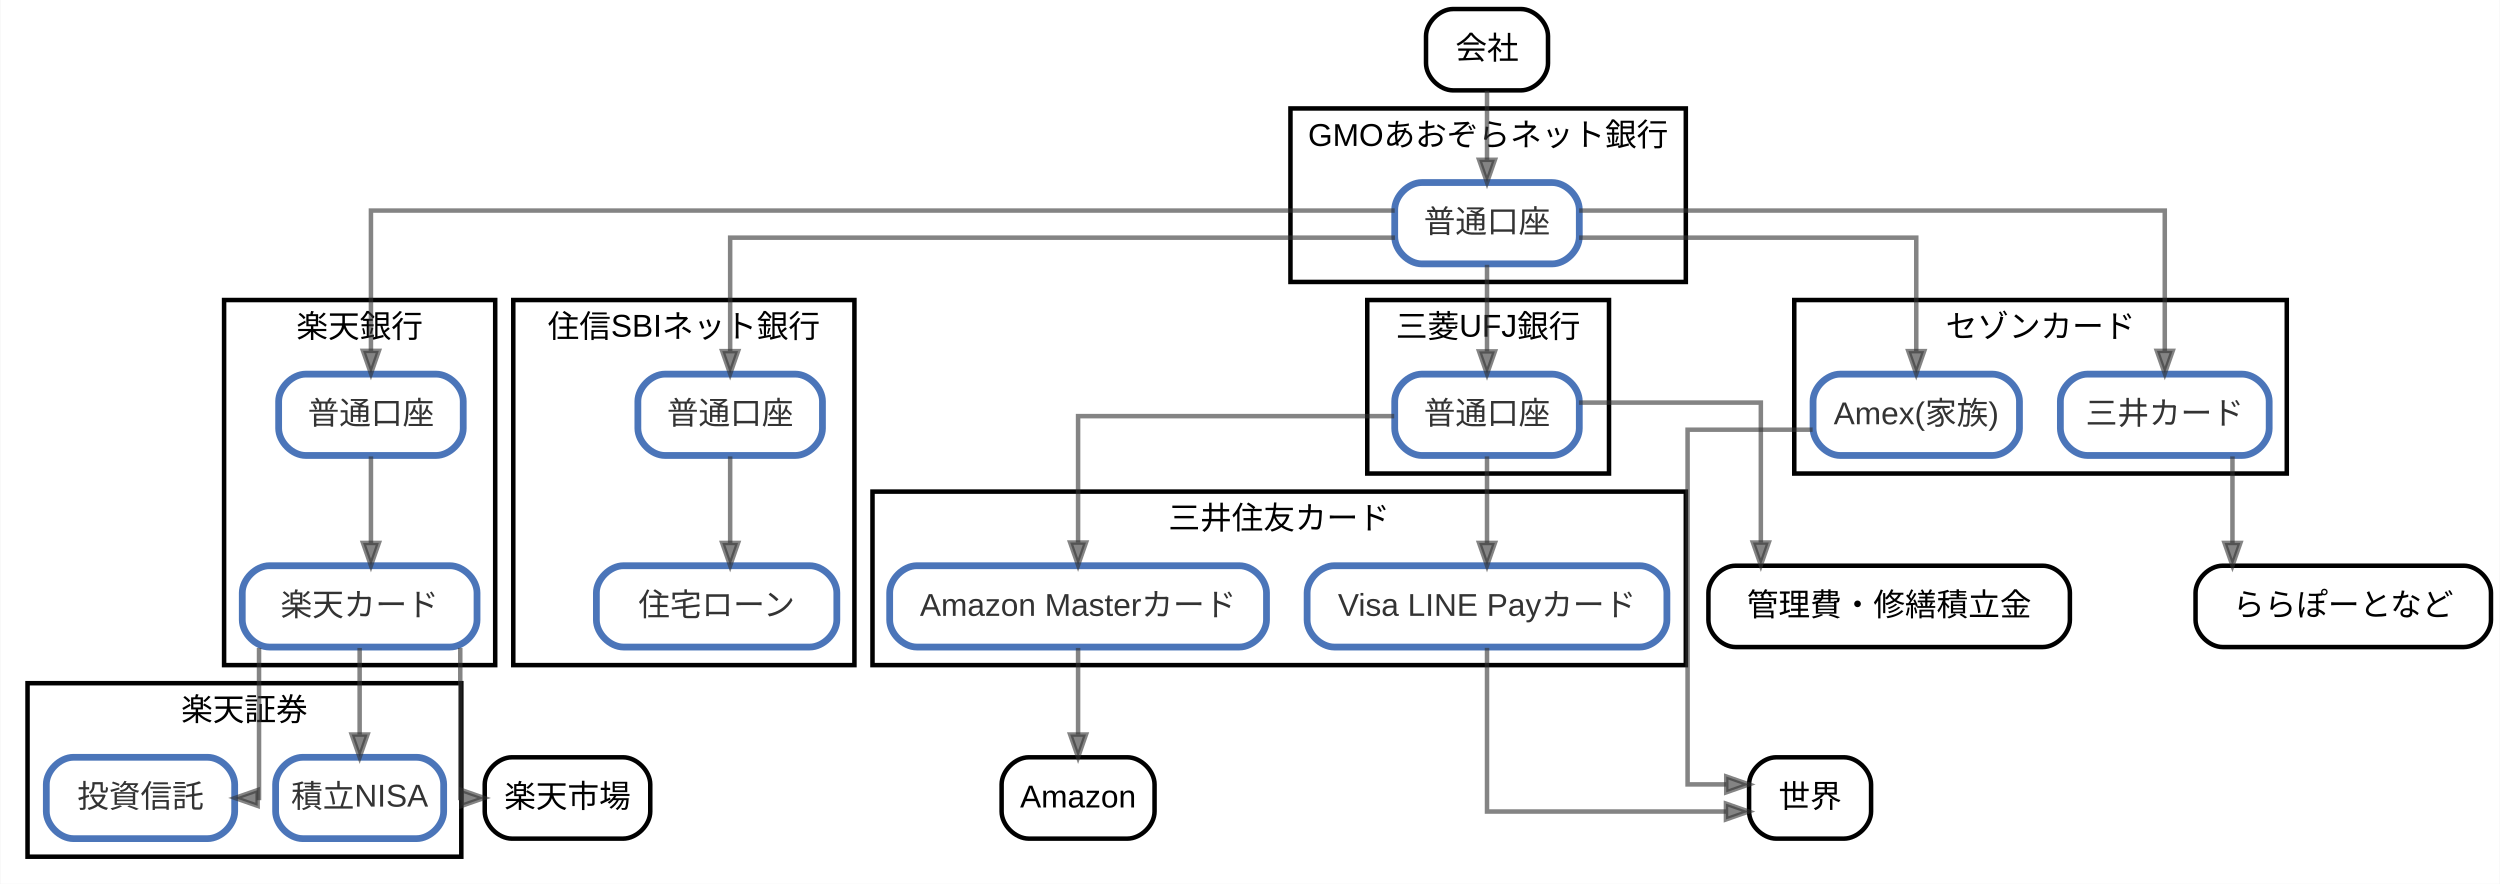
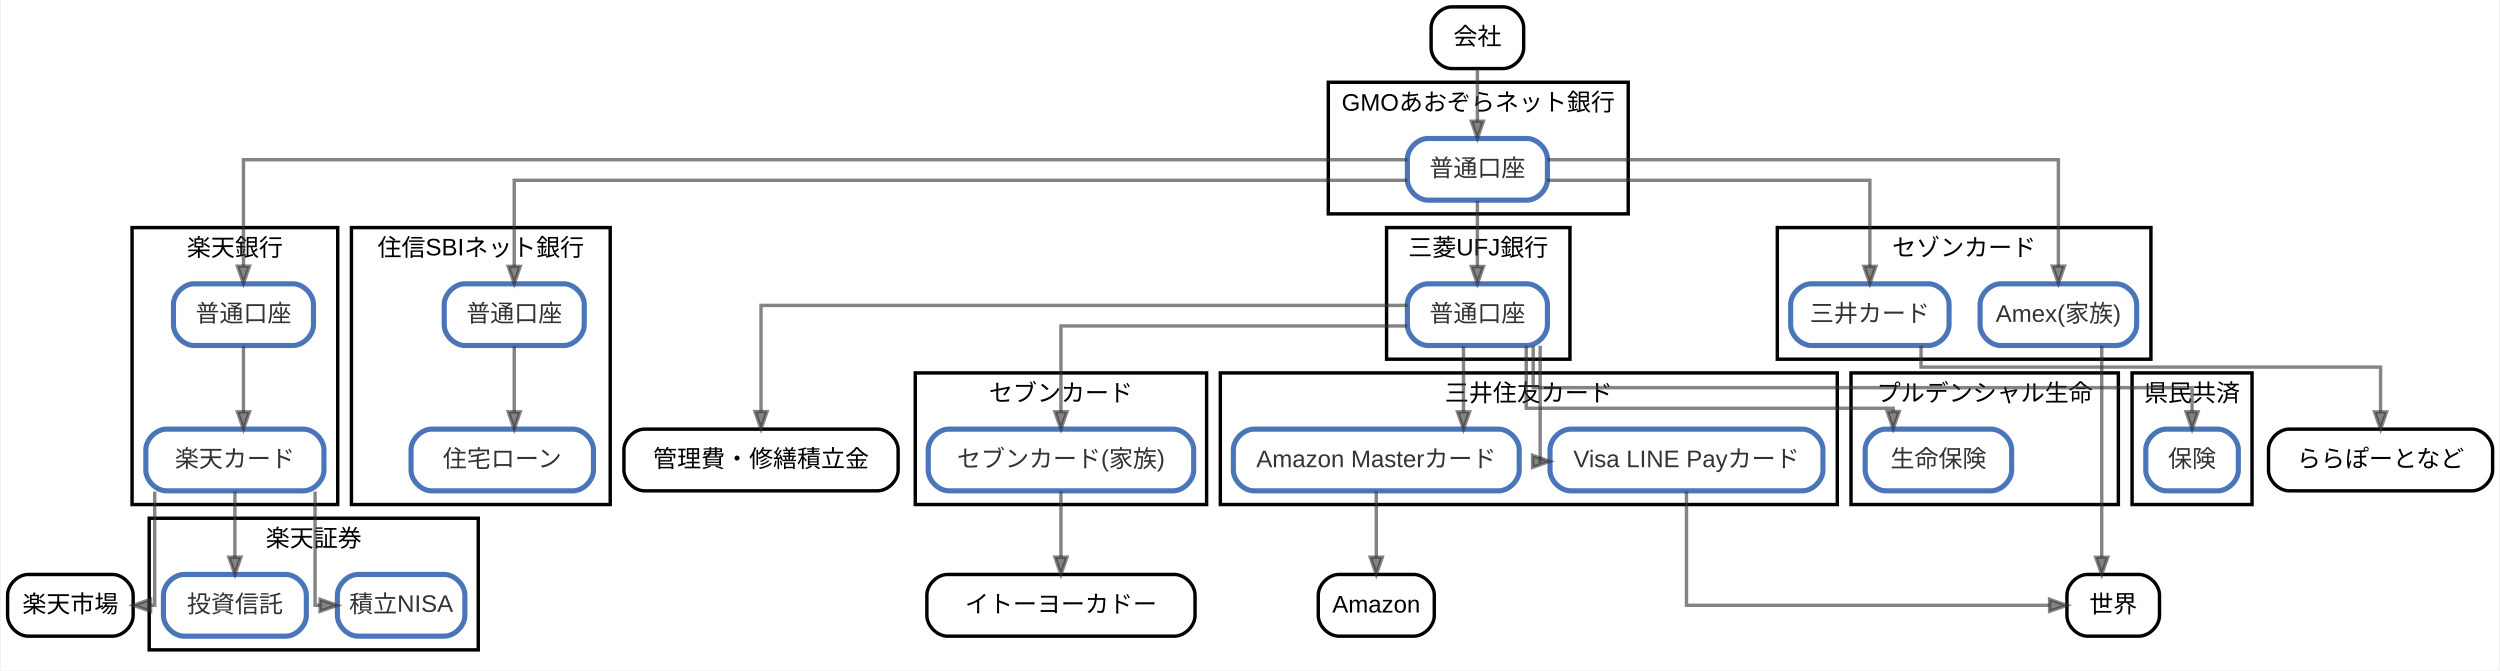
- <svg xmlns="http://www.w3.org/2000/svg" width="1106pt" height="391pt" viewBox="0.00 0.00 1106.19 391.20">
+ <svg xmlns="http://www.w3.org/2000/svg" width="1458pt" height="391pt" viewBox="0.00 0.00 1457.76 391.20">
  <g id="graph0" class="graph" transform="scale(1 1) rotate(0) translate(4 387.2)">
-     <polygon fill="#ffffff" stroke="transparent" points="-4,4 -4,-387.2 1102.191,-387.2 1102.191,4 -4,4" />
+     <polygon fill="#ffffff" stroke="transparent" points="-4,4 -4,-387.2 1453.757,-387.2 1453.757,4 -4,4" />
+     <g id="clust10" class="cluster">
+       <polygon fill="none" stroke="#000000" stroke-width="2" points="1239.566,-92.8 1239.566,-169.6 1309.566,-169.6 1309.566,-92.8 1239.566,-92.8" />
+       <text text-anchor="middle" x="1274.566" y="-153" font-family="Arial" font-size="14.00" fill="#000000">県民共済</text>
+     </g>
+     <g id="clust9" class="cluster">
+       <polygon fill="none" stroke="#000000" stroke-width="2" points="1075.566,-92.8 1075.566,-169.6 1231.566,-169.6 1231.566,-92.8 1075.566,-92.8" />
+       <text text-anchor="middle" x="1153.566" y="-153" font-family="Arial" font-size="14.00" fill="#000000">プルデンシャル生命</text>
+     </g>
+     <g id="clust8" class="cluster">
+       <polygon fill="none" stroke="#000000" stroke-width="2" points="529.566,-92.8 529.566,-169.6 699.566,-169.6 699.566,-92.8 529.566,-92.8" />
+       <text text-anchor="middle" x="614.566" y="-153" font-family="Arial" font-size="14.00" fill="#000000">セブンカード</text>
+     </g>
    <g id="clust7" class="cluster">
-       <polygon fill="none" stroke="#000000" stroke-width="2" points="790,-177.6 790,-254.4 1008,-254.4 1008,-177.6 790,-177.6" />
-       <text text-anchor="middle" x="899" y="-237.8" font-family="Arial" font-size="14.00" fill="#000000">セゾンカード</text>
+       <polygon fill="none" stroke="#000000" stroke-width="2" points="1032.566,-177.6 1032.566,-254.4 1250.566,-254.4 1250.566,-177.6 1032.566,-177.6" />
+       <text text-anchor="middle" x="1141.566" y="-237.8" font-family="Arial" font-size="14.00" fill="#000000">セゾンカード</text>
    </g>
    <g id="clust6" class="cluster">
-       <polygon fill="none" stroke="#000000" stroke-width="2" points="382,-92.8 382,-169.6 742,-169.6 742,-92.8 382,-92.8" />
-       <text text-anchor="middle" x="562" y="-153" font-family="Arial" font-size="14.00" fill="#000000">三井住友カード</text>
+       <polygon fill="none" stroke="#000000" stroke-width="2" points="707.566,-92.8 707.566,-169.6 1067.566,-169.6 1067.566,-92.8 707.566,-92.8" />
+       <text text-anchor="middle" x="887.566" y="-153" font-family="Arial" font-size="14.00" fill="#000000">三井住友カード</text>
    </g>
    <g id="clust5" class="cluster">
-       <polygon fill="none" stroke="#000000" stroke-width="2" points="8,-8 8,-84.8 200,-84.8 200,-8 8,-8" />
-       <text text-anchor="middle" x="104" y="-68.2" font-family="Arial" font-size="14.00" fill="#000000">楽天証券</text>
+       <polygon fill="none" stroke="#000000" stroke-width="2" points="82.566,-8 82.566,-84.8 274.566,-84.8 274.566,-8 82.566,-8" />
+       <text text-anchor="middle" x="178.566" y="-68.2" font-family="Arial" font-size="14.00" fill="#000000">楽天証券</text>
    </g>
    <g id="clust4" class="cluster">
-       <polygon fill="none" stroke="#000000" stroke-width="2" points="223,-92.8 223,-254.4 374,-254.4 374,-92.8 223,-92.8" />
-       <text text-anchor="middle" x="298.5" y="-237.8" font-family="Arial" font-size="14.00" fill="#000000">住信SBIネット銀行</text>
+       <polygon fill="none" stroke="#000000" stroke-width="2" points="200.566,-92.8 200.566,-254.4 351.566,-254.4 351.566,-92.8 200.566,-92.8" />
+       <text text-anchor="middle" x="276.066" y="-237.8" font-family="Arial" font-size="14.00" fill="#000000">住信SBIネット銀行</text>
    </g>
    <g id="clust3" class="cluster">
-       <polygon fill="none" stroke="#000000" stroke-width="2" points="95,-92.8 95,-254.4 215,-254.4 215,-92.8 95,-92.8" />
-       <text text-anchor="middle" x="155" y="-237.8" font-family="Arial" font-size="14.00" fill="#000000">楽天銀行</text>
+       <polygon fill="none" stroke="#000000" stroke-width="2" points="72.566,-92.8 72.566,-254.4 192.566,-254.4 192.566,-92.8 72.566,-92.8" />
+       <text text-anchor="middle" x="132.566" y="-237.8" font-family="Arial" font-size="14.00" fill="#000000">楽天銀行</text>
    </g>
    <g id="clust2" class="cluster">
-       <polygon fill="none" stroke="#000000" stroke-width="2" points="601,-177.6 601,-254.4 708,-254.4 708,-177.6 601,-177.6" />
-       <text text-anchor="middle" x="654.5" y="-237.8" font-family="Arial" font-size="14.00" fill="#000000">三菱UFJ銀行</text>
+       <polygon fill="none" stroke="#000000" stroke-width="2" points="804.566,-177.6 804.566,-254.4 911.566,-254.4 911.566,-177.6 804.566,-177.6" />
+       <text text-anchor="middle" x="858.066" y="-237.8" font-family="Arial" font-size="14.00" fill="#000000">三菱UFJ銀行</text>
    </g>
    <g id="clust1" class="cluster">
-       <polygon fill="none" stroke="#000000" stroke-width="2" points="567,-262.4 567,-339.2 742,-339.2 742,-262.4 567,-262.4" />
-       <text text-anchor="middle" x="654.5" y="-322.6" font-family="Arial" font-size="14.00" fill="#000000">GMOあおぞらネット銀行</text>
+       <polygon fill="none" stroke="#000000" stroke-width="2" points="770.566,-262.4 770.566,-339.2 945.566,-339.2 945.566,-262.4 770.566,-262.4" />
+       <text text-anchor="middle" x="858.066" y="-322.6" font-family="Arial" font-size="14.00" fill="#000000">GMOあおぞらネット銀行</text>
    </g>
    <g id="node1" class="node">
-       <path fill="#ffffff" stroke="#4b75b9" stroke-width="3" d="M682.851,-306.4C682.851,-306.4 625.149,-306.4 625.149,-306.4 619.149,-306.4 613.149,-300.4 613.149,-294.4 613.149,-294.4 613.149,-282.4 613.149,-282.4 613.149,-276.4 619.149,-270.4 625.149,-270.4 625.149,-270.4 682.851,-270.4 682.851,-270.4 688.851,-270.4 694.851,-276.4 694.851,-282.4 694.851,-282.4 694.851,-294.4 694.851,-294.4 694.851,-300.4 688.851,-306.4 682.851,-306.4" />
-       <text text-anchor="middle" x="654" y="-284.2" font-family="Arial" font-size="14.00" fill="#333333">普通口座</text>
+       <path fill="#ffffff" stroke="#4b75b9" stroke-width="3" d="M886.418,-306.4C886.418,-306.4 828.715,-306.4 828.715,-306.4 822.715,-306.4 816.715,-300.4 816.715,-294.4 816.715,-294.4 816.715,-282.4 816.715,-282.4 816.715,-276.4 822.715,-270.4 828.715,-270.4 828.715,-270.4 886.418,-270.4 886.418,-270.4 892.418,-270.4 898.418,-276.4 898.418,-282.4 898.418,-282.4 898.418,-294.4 898.418,-294.4 898.418,-300.4 892.418,-306.4 886.418,-306.4" />
+       <text text-anchor="middle" x="857.566" y="-284.2" font-family="Arial" font-size="14.00" fill="#333333">普通口座</text>
    </g>
    <g id="node2" class="node">
-       <path fill="#ffffff" stroke="#4b75b9" stroke-width="3" d="M682.851,-221.6C682.851,-221.6 625.149,-221.6 625.149,-221.6 619.149,-221.6 613.149,-215.6 613.149,-209.6 613.149,-209.6 613.149,-197.6 613.149,-197.6 613.149,-191.6 619.149,-185.6 625.149,-185.6 625.149,-185.6 682.851,-185.6 682.851,-185.6 688.851,-185.6 694.851,-191.6 694.851,-197.6 694.851,-197.6 694.851,-209.6 694.851,-209.6 694.851,-215.6 688.851,-221.6 682.851,-221.6" />
-       <text text-anchor="middle" x="654" y="-199.4" font-family="Arial" font-size="14.00" fill="#333333">普通口座</text>
+       <path fill="#ffffff" stroke="#4b75b9" stroke-width="3" d="M886.418,-221.6C886.418,-221.6 828.715,-221.6 828.715,-221.6 822.715,-221.6 816.715,-215.6 816.715,-209.6 816.715,-209.6 816.715,-197.6 816.715,-197.6 816.715,-191.6 822.715,-185.6 828.715,-185.6 828.715,-185.6 886.418,-185.6 886.418,-185.6 892.418,-185.6 898.418,-191.6 898.418,-197.6 898.418,-197.6 898.418,-209.6 898.418,-209.6 898.418,-215.6 892.418,-221.6 886.418,-221.6" />
+       <text text-anchor="middle" x="857.566" y="-199.4" font-family="Arial" font-size="14.00" fill="#333333">普通口座</text>
    </g>
    <g id="edge-1" class="edge">
-       <path fill="none" stroke="#333333" stroke-width="2" stroke-opacity="0.6" d="M654,-270C654,-270 654,-231.673 654,-231.673" />
-       <polygon fill="#333333" fill-opacity="0.6" stroke="#333333" stroke-width="2" stroke-opacity="0.6" points="657.5,-231.673 654,-221.673 650.5,-231.673 657.5,-231.673" />
+       <path fill="none" stroke="#333333" stroke-width="2" stroke-opacity="0.6" d="M857.566,-270C857.566,-270 857.566,-231.673 857.566,-231.673" />
+       <polygon fill="#333333" fill-opacity="0.6" stroke="#333333" stroke-width="2" stroke-opacity="0.6" points="861.066,-231.673 857.566,-221.673 854.066,-231.673 861.066,-231.673" />
    </g>
    <g id="node3" class="node">
-       <path fill="#ffffff" stroke="#4b75b9" stroke-width="3" d="M188.851,-221.6C188.851,-221.6 131.149,-221.6 131.149,-221.6 125.149,-221.6 119.149,-215.6 119.149,-209.6 119.149,-209.6 119.149,-197.6 119.149,-197.6 119.149,-191.6 125.149,-185.6 131.149,-185.6 131.149,-185.6 188.851,-185.6 188.851,-185.6 194.851,-185.6 200.851,-191.6 200.851,-197.6 200.851,-197.6 200.851,-209.6 200.851,-209.6 200.851,-215.6 194.851,-221.6 188.851,-221.6" />
-       <text text-anchor="middle" x="160" y="-199.4" font-family="Arial" font-size="14.00" fill="#333333">普通口座</text>
+       <path fill="#ffffff" stroke="#4b75b9" stroke-width="3" d="M166.418,-221.6C166.418,-221.6 108.715,-221.6 108.715,-221.6 102.715,-221.6 96.715,-215.6 96.715,-209.6 96.715,-209.6 96.715,-197.6 96.715,-197.6 96.715,-191.6 102.715,-185.6 108.715,-185.6 108.715,-185.6 166.418,-185.6 166.418,-185.6 172.418,-185.6 178.418,-191.6 178.418,-197.6 178.418,-197.6 178.418,-209.6 178.418,-209.6 178.418,-215.6 172.418,-221.6 166.418,-221.6" />
+       <text text-anchor="middle" x="137.566" y="-199.4" font-family="Arial" font-size="14.00" fill="#333333">普通口座</text>
    </g>
    <g id="edge-4" class="edge">
-       <path fill="none" stroke="#333333" stroke-width="2" stroke-opacity="0.6" d="M613.154,-294C494.798,-294 160,-294 160,-294 160,-294 160,-231.894 160,-231.894" />
-       <polygon fill="#333333" fill-opacity="0.6" stroke="#333333" stroke-width="2" stroke-opacity="0.6" points="163.5,-231.894 160,-221.894 156.5,-231.894 163.5,-231.894" />
+       <path fill="none" stroke="#333333" stroke-width="2" stroke-opacity="0.6" d="M816.793,-294C664.482,-294 137.566,-294 137.566,-294 137.566,-294 137.566,-231.894 137.566,-231.894" />
+       <polygon fill="#333333" fill-opacity="0.6" stroke="#333333" stroke-width="2" stroke-opacity="0.6" points="141.066,-231.894 137.566,-221.894 134.066,-231.894 141.066,-231.894" />
    </g>
    <g id="node5" class="node">
-       <path fill="#ffffff" stroke="#4b75b9" stroke-width="3" d="M347.851,-221.6C347.851,-221.6 290.149,-221.6 290.149,-221.6 284.149,-221.6 278.149,-215.6 278.149,-209.6 278.149,-209.6 278.149,-197.6 278.149,-197.6 278.149,-191.6 284.149,-185.6 290.149,-185.6 290.149,-185.6 347.851,-185.6 347.851,-185.6 353.851,-185.6 359.851,-191.6 359.851,-197.6 359.851,-197.6 359.851,-209.6 359.851,-209.6 359.851,-215.6 353.851,-221.6 347.851,-221.6" />
-       <text text-anchor="middle" x="319" y="-199.4" font-family="Arial" font-size="14.00" fill="#333333">普通口座</text>
+       <path fill="#ffffff" stroke="#4b75b9" stroke-width="3" d="M324.418,-221.6C324.418,-221.6 266.715,-221.6 266.715,-221.6 260.715,-221.6 254.715,-215.6 254.715,-209.6 254.715,-209.6 254.715,-197.6 254.715,-197.6 254.715,-191.6 260.715,-185.6 266.715,-185.6 266.715,-185.6 324.418,-185.6 324.418,-185.6 330.418,-185.6 336.418,-191.6 336.418,-197.6 336.418,-197.6 336.418,-209.6 336.418,-209.6 336.418,-215.6 330.418,-221.6 324.418,-221.6" />
+       <text text-anchor="middle" x="295.566" y="-199.4" font-family="Arial" font-size="14.00" fill="#333333">普通口座</text>
    </g>
    <g id="edge-9" class="edge">
-       <path fill="none" stroke="#333333" stroke-width="2" stroke-opacity="0.6" d="M613.257,-282C523.979,-282 319,-282 319,-282 319,-282 319,-231.784 319,-231.784" />
-       <polygon fill="#333333" fill-opacity="0.6" stroke="#333333" stroke-width="2" stroke-opacity="0.6" points="322.5,-231.784 319,-221.784 315.5,-231.784 322.5,-231.784" />
+       <path fill="none" stroke="#333333" stroke-width="2" stroke-opacity="0.6" d="M816.696,-282C687.37,-282 295.566,-282 295.566,-282 295.566,-282 295.566,-231.784 295.566,-231.784" />
+       <polygon fill="#333333" fill-opacity="0.6" stroke="#333333" stroke-width="2" stroke-opacity="0.6" points="299.066,-231.784 295.566,-221.784 292.066,-231.784 299.066,-231.784" />
    </g>
    <g id="node11" class="node">
-       <path fill="#ffffff" stroke="#4b75b9" stroke-width="3" d="M877.68,-221.6C877.68,-221.6 810.32,-221.6 810.32,-221.6 804.32,-221.6 798.32,-215.6 798.32,-209.6 798.32,-209.6 798.32,-197.6 798.32,-197.6 798.32,-191.6 804.32,-185.6 810.32,-185.6 810.32,-185.6 877.68,-185.6 877.68,-185.6 883.68,-185.6 889.68,-191.6 889.68,-197.6 889.68,-197.6 889.68,-209.6 889.68,-209.6 889.68,-215.6 883.68,-221.6 877.68,-221.6" />
-       <text text-anchor="middle" x="844" y="-199.4" font-family="Arial" font-size="14.00" fill="#333333">Amex(家族)</text>
+       <path fill="#ffffff" stroke="#4b75b9" stroke-width="3" d="M1230.246,-221.6C1230.246,-221.6 1162.886,-221.6 1162.886,-221.6 1156.886,-221.6 1150.886,-215.6 1150.886,-209.6 1150.886,-209.6 1150.886,-197.6 1150.886,-197.6 1150.886,-191.6 1156.886,-185.6 1162.886,-185.6 1162.886,-185.6 1230.246,-185.6 1230.246,-185.6 1236.246,-185.6 1242.246,-191.6 1242.246,-197.6 1242.246,-197.6 1242.246,-209.6 1242.246,-209.6 1242.246,-215.6 1236.246,-221.6 1230.246,-221.6" />
+       <text text-anchor="middle" x="1196.566" y="-199.4" font-family="Arial" font-size="14.00" fill="#333333">Amex(家族)</text>
    </g>
    <g id="edge-14" class="edge">
-       <path fill="none" stroke="#333333" stroke-width="2" stroke-opacity="0.6" d="M694.76,-282C750.588,-282 844,-282 844,-282 844,-282 844,-231.784 844,-231.784" />
-       <polygon fill="#333333" fill-opacity="0.6" stroke="#333333" stroke-width="2" stroke-opacity="0.6" points="847.5,-231.784 844,-221.784 840.5,-231.784 847.5,-231.784" />
+       <path fill="none" stroke="#333333" stroke-width="2" stroke-opacity="0.6" d="M898.458,-294C988.621,-294 1196.566,-294 1196.566,-294 1196.566,-294 1196.566,-231.894 1196.566,-231.894" />
+       <polygon fill="#333333" fill-opacity="0.6" stroke="#333333" stroke-width="2" stroke-opacity="0.6" points="1200.066,-231.894 1196.566,-221.894 1193.066,-231.894 1200.066,-231.894" />
    </g>
    <g id="node12" class="node">
-       <path fill="#ffffff" stroke="#4b75b9" stroke-width="3" d="M988.211,-221.6C988.211,-221.6 919.789,-221.6 919.789,-221.6 913.789,-221.6 907.789,-215.6 907.789,-209.6 907.789,-209.6 907.789,-197.6 907.789,-197.6 907.789,-191.6 913.789,-185.6 919.789,-185.6 919.789,-185.6 988.211,-185.6 988.211,-185.6 994.211,-185.6 1000.211,-191.6 1000.211,-197.6 1000.211,-197.6 1000.211,-209.6 1000.211,-209.6 1000.211,-215.6 994.211,-221.6 988.211,-221.6" />
-       <text text-anchor="middle" x="954" y="-199.4" font-family="Arial" font-size="14.00" fill="#333333">三井カード</text>
+       <path fill="#ffffff" stroke="#4b75b9" stroke-width="3" d="M1120.777,-221.6C1120.777,-221.6 1052.356,-221.6 1052.356,-221.6 1046.356,-221.6 1040.356,-215.6 1040.356,-209.6 1040.356,-209.6 1040.356,-197.6 1040.356,-197.6 1040.356,-191.6 1046.356,-185.6 1052.356,-185.6 1052.356,-185.6 1120.777,-185.6 1120.777,-185.6 1126.777,-185.6 1132.777,-191.6 1132.777,-197.6 1132.777,-197.6 1132.777,-209.6 1132.777,-209.6 1132.777,-215.6 1126.777,-221.6 1120.777,-221.6" />
+       <text text-anchor="middle" x="1086.566" y="-199.4" font-family="Arial" font-size="14.00" fill="#333333">三井カード</text>
    </g>
    <g id="edge-16" class="edge">
-       <path fill="none" stroke="#333333" stroke-width="2" stroke-opacity="0.6" d="M694.772,-294C776.797,-294 954,-294 954,-294 954,-294 954,-231.894 954,-231.894" />
-       <polygon fill="#333333" fill-opacity="0.6" stroke="#333333" stroke-width="2" stroke-opacity="0.6" points="957.5,-231.894 954,-221.894 950.5,-231.894 957.5,-231.894" />
+       <path fill="none" stroke="#333333" stroke-width="2" stroke-opacity="0.6" d="M898.243,-282C964.048,-282 1086.566,-282 1086.566,-282 1086.566,-282 1086.566,-231.784 1086.566,-231.784" />
+       <polygon fill="#333333" fill-opacity="0.6" stroke="#333333" stroke-width="2" stroke-opacity="0.6" points="1090.066,-231.784 1086.566,-221.784 1083.066,-231.784 1090.066,-231.784" />
    </g>
    <g id="node9" class="node">
-       <path fill="#ffffff" stroke="#4b75b9" stroke-width="3" d="M544.393,-136.8C544.393,-136.8 401.607,-136.8 401.607,-136.8 395.607,-136.8 389.607,-130.8 389.607,-124.8 389.607,-124.8 389.607,-112.8 389.607,-112.8 389.607,-106.8 395.607,-100.8 401.607,-100.8 401.607,-100.8 544.393,-100.8 544.393,-100.8 550.393,-100.8 556.393,-106.8 556.393,-112.8 556.393,-112.8 556.393,-124.8 556.393,-124.8 556.393,-130.8 550.393,-136.8 544.393,-136.8" />
-       <text text-anchor="middle" x="473" y="-114.6" font-family="Arial" font-size="14.00" fill="#333333">Amazon Masterカード</text>
+       <path fill="#ffffff" stroke="#4b75b9" stroke-width="3" d="M869.96,-136.8C869.96,-136.8 727.173,-136.8 727.173,-136.8 721.173,-136.8 715.173,-130.8 715.173,-124.8 715.173,-124.8 715.173,-112.8 715.173,-112.8 715.173,-106.8 721.173,-100.8 727.173,-100.8 727.173,-100.8 869.96,-100.8 869.96,-100.8 875.96,-100.8 881.96,-106.8 881.96,-112.8 881.96,-112.8 881.96,-124.8 881.96,-124.8 881.96,-130.8 875.96,-136.8 869.96,-136.8" />
+       <text text-anchor="middle" x="798.566" y="-114.6" font-family="Arial" font-size="14.00" fill="#333333">Amazon Masterカード</text>
    </g>
    <g id="edge-12" class="edge">
-       <path fill="none" stroke="#333333" stroke-width="2" stroke-opacity="0.6" d="M612.928,-203C559.526,-203 473,-203 473,-203 473,-203 473,-147.07 473,-147.07" />
-       <polygon fill="#333333" fill-opacity="0.6" stroke="#333333" stroke-width="2" stroke-opacity="0.6" points="476.5,-147.07 473,-137.07 469.5,-147.07 476.5,-147.07" />
+       <path fill="none" stroke="#333333" stroke-width="2" stroke-opacity="0.6" d="M849.452,-185.2C849.452,-185.2 849.452,-146.873 849.452,-146.873" />
+       <polygon fill="#333333" fill-opacity="0.6" stroke="#333333" stroke-width="2" stroke-opacity="0.6" points="852.952,-146.873 849.452,-136.873 845.952,-146.873 852.952,-146.873" />
    </g>
    <g id="node10" class="node">
-       <path fill="#ffffff" stroke="#4b75b9" stroke-width="3" d="M721.623,-136.8C721.623,-136.8 586.377,-136.8 586.377,-136.8 580.377,-136.8 574.377,-130.8 574.377,-124.8 574.377,-124.8 574.377,-112.8 574.377,-112.8 574.377,-106.8 580.377,-100.8 586.377,-100.8 586.377,-100.8 721.623,-100.8 721.623,-100.8 727.623,-100.8 733.623,-106.8 733.623,-112.8 733.623,-112.8 733.623,-124.8 733.623,-124.8 733.623,-130.8 727.623,-136.8 721.623,-136.8" />
-       <text text-anchor="middle" x="654" y="-114.6" font-family="Arial" font-size="14.00" fill="#333333">Visa LINE Payカード</text>
+       <path fill="#ffffff" stroke="#4b75b9" stroke-width="3" d="M1047.19,-136.8C1047.19,-136.8 911.943,-136.8 911.943,-136.8 905.943,-136.8 899.943,-130.8 899.943,-124.8 899.943,-124.8 899.943,-112.8 899.943,-112.8 899.943,-106.8 905.943,-100.8 911.943,-100.8 911.943,-100.8 1047.19,-100.8 1047.19,-100.8 1053.19,-100.8 1059.19,-106.8 1059.19,-112.8 1059.19,-112.8 1059.19,-124.8 1059.19,-124.8 1059.19,-130.8 1053.19,-136.8 1047.19,-136.8" />
+       <text text-anchor="middle" x="979.566" y="-114.6" font-family="Arial" font-size="14.00" fill="#333333">Visa LINE Payカード</text>
    </g>
    <g id="edge-2" class="edge">
-       <path fill="none" stroke="#333333" stroke-width="2" stroke-opacity="0.6" d="M654,-185.2C654,-185.2 654,-146.873 654,-146.873" />
-       <polygon fill="#333333" fill-opacity="0.6" stroke="#333333" stroke-width="2" stroke-opacity="0.6" points="657.5,-146.873 654,-136.873 650.5,-146.873 657.5,-146.873" />
+       <path fill="none" stroke="#333333" stroke-width="2" stroke-opacity="0.6" d="M894.184,-185.446C894.184,-160.319 894.184,-118 894.184,-118 894.184,-118 894.745,-118 894.745,-118" />
+       <polygon fill="#333333" fill-opacity="0.6" stroke="#333333" stroke-width="2" stroke-opacity="0.6" points="889.787,-121.5 899.787,-118 889.787,-114.5 889.787,-121.5" />
+     </g>
+     <g id="node13" class="node">
+       <path fill="#ffffff" stroke="#4b75b9" stroke-width="3" d="M680.011,-136.8C680.011,-136.8 549.122,-136.8 549.122,-136.8 543.122,-136.8 537.122,-130.8 537.122,-124.8 537.122,-124.8 537.122,-112.8 537.122,-112.8 537.122,-106.8 543.122,-100.8 549.122,-100.8 549.122,-100.8 680.011,-100.8 680.011,-100.8 686.011,-100.8 692.011,-106.8 692.011,-112.8 692.011,-112.8 692.011,-124.8 692.011,-124.8 692.011,-130.8 686.011,-136.8 680.011,-136.8" />
+       <text text-anchor="middle" x="614.566" y="-114.6" font-family="Arial" font-size="14.00" fill="#333333">セブンカード(家族)</text>
+     </g>
+     <g id="edge-18" class="edge">
+       <path fill="none" stroke="#333333" stroke-width="2" stroke-opacity="0.6" d="M816.619,-197C747.366,-197 614.566,-197 614.566,-197 614.566,-197 614.566,-146.937 614.566,-146.937" />
+       <polygon fill="#333333" fill-opacity="0.6" stroke="#333333" stroke-width="2" stroke-opacity="0.6" points="618.066,-146.937 614.566,-136.937 611.066,-146.937 618.066,-146.937" />
+     </g>
+     <g id="node14" class="node">
+       <path fill="#ffffff" stroke="#4b75b9" stroke-width="3" d="M1157.295,-136.8C1157.295,-136.8 1095.837,-136.8 1095.837,-136.8 1089.837,-136.8 1083.837,-130.8 1083.837,-124.8 1083.837,-124.8 1083.837,-112.8 1083.837,-112.8 1083.837,-106.8 1089.837,-100.8 1095.837,-100.8 1095.837,-100.8 1157.295,-100.8 1157.295,-100.8 1163.295,-100.8 1169.295,-106.8 1169.295,-112.8 1169.295,-112.8 1169.295,-124.8 1169.295,-124.8 1169.295,-130.8 1163.295,-136.8 1157.295,-136.8" />
+       <text text-anchor="middle" x="1126.566" y="-114.6" font-family="Arial" font-size="14.00" fill="#333333">生命保険</text>
+     </g>
+     <g id="edge-20" class="edge">
+       <path fill="none" stroke="#333333" stroke-width="2" stroke-opacity="0.6" d="M886.07,-185.419C886.07,-169.536 886.07,-149 886.07,-149 886.07,-149 1100.192,-149 1100.192,-149 1100.192,-149 1100.192,-147.064 1100.192,-147.064" />
+       <polygon fill="#333333" fill-opacity="0.6" stroke="#333333" stroke-width="2" stroke-opacity="0.6" points="1103.692,-147.064 1100.192,-137.064 1096.692,-147.064 1103.692,-147.064" />
+     </g>
+     <g id="node15" class="node">
+       <path fill="#ffffff" stroke="#4b75b9" stroke-width="3" d="M1289.566,-136.8C1289.566,-136.8 1259.566,-136.8 1259.566,-136.8 1253.566,-136.8 1247.566,-130.8 1247.566,-124.8 1247.566,-124.8 1247.566,-112.8 1247.566,-112.8 1247.566,-106.8 1253.566,-100.8 1259.566,-100.8 1259.566,-100.8 1289.566,-100.8 1289.566,-100.8 1295.566,-100.8 1301.566,-106.8 1301.566,-112.8 1301.566,-112.8 1301.566,-124.8 1301.566,-124.8 1301.566,-130.8 1295.566,-136.8 1289.566,-136.8" />
+       <text text-anchor="middle" x="1274.566" y="-114.6" font-family="Arial" font-size="14.00" fill="#333333">保険</text>
+     </g>
+     <g id="edge-21" class="edge">
+       <path fill="none" stroke="#333333" stroke-width="2" stroke-opacity="0.6" d="M890.127,-185.286C890.127,-173.74 890.127,-161 890.127,-161 890.127,-161 1274.566,-161 1274.566,-161 1274.566,-161 1274.566,-146.941 1274.566,-146.941" />
+       <polygon fill="#333333" fill-opacity="0.6" stroke="#333333" stroke-width="2" stroke-opacity="0.6" points="1278.066,-146.941 1274.566,-136.941 1271.066,-146.941 1278.066,-146.941" />
+     </g>
+     <g id="node19" class="node">
+       <path fill="none" stroke="#000000" stroke-width="2" d="M507.563,-136.8C507.563,-136.8 371.569,-136.8 371.569,-136.8 365.569,-136.8 359.569,-130.8 359.569,-124.8 359.569,-124.8 359.569,-112.8 359.569,-112.8 359.569,-106.8 365.569,-100.8 371.569,-100.8 371.569,-100.8 507.563,-100.8 507.563,-100.8 513.563,-100.8 519.563,-106.8 519.563,-112.8 519.563,-112.8 519.563,-124.8 519.563,-124.8 519.563,-130.8 513.563,-136.8 507.563,-136.8" />
+       <text text-anchor="middle" x="439.566" y="-114.6" font-family="Arial" font-size="14.00" fill="#000000">管理費・修繕積立金</text>
+     </g>
+     <g id="edge-11" class="edge">
+       <path fill="none" stroke="#333333" stroke-width="2" stroke-opacity="0.6" d="M816.726,-209C711.546,-209 439.566,-209 439.566,-209 439.566,-209 439.566,-147.053 439.566,-147.053" />
+       <polygon fill="#333333" fill-opacity="0.6" stroke="#333333" stroke-width="2" stroke-opacity="0.6" points="443.066,-147.053 439.566,-137.053 436.066,-147.053 443.066,-147.053" />
+     </g>
+     <g id="node4" class="node">
+       <path fill="#ffffff" stroke="#4b75b9" stroke-width="3" d="M172.521,-136.8C172.521,-136.8 92.612,-136.8 92.612,-136.8 86.612,-136.8 80.612,-130.8 80.612,-124.8 80.612,-124.8 80.612,-112.8 80.612,-112.8 80.612,-106.8 86.612,-100.8 92.612,-100.8 92.612,-100.8 172.521,-100.8 172.521,-100.8 178.521,-100.8 184.521,-106.8 184.521,-112.8 184.521,-112.8 184.521,-124.8 184.521,-124.8 184.521,-130.8 178.521,-136.8 172.521,-136.8" />
+       <text text-anchor="middle" x="132.566" y="-114.6" font-family="Arial" font-size="14.00" fill="#333333">楽天カード</text>
+     </g>
+     <g id="edge-5" class="edge">
+       <path fill="none" stroke="#333333" stroke-width="2" stroke-opacity="0.6" d="M137.566,-185.2C137.566,-185.2 137.566,-146.873 137.566,-146.873" />
+       <polygon fill="#333333" fill-opacity="0.6" stroke="#333333" stroke-width="2" stroke-opacity="0.6" points="141.066,-146.873 137.566,-136.873 134.066,-146.873 141.066,-146.873" />
+     </g>
+     <g id="node7" class="node">
+       <path fill="#ffffff" stroke="#4b75b9" stroke-width="3" d="M254.755,-52C254.755,-52 204.378,-52 204.378,-52 198.378,-52 192.378,-46 192.378,-40 192.378,-40 192.378,-28 192.378,-28 192.378,-22 198.378,-16 204.378,-16 204.378,-16 254.755,-16 254.755,-16 260.755,-16 266.755,-22 266.755,-28 266.755,-28 266.755,-40 266.755,-40 266.755,-46 260.755,-52 254.755,-52" />
+       <text text-anchor="middle" x="229.566" y="-29.8" font-family="Arial" font-size="14.00" fill="#333333">積立NISA</text>
+     </g>
+     <g id="edge-6" class="edge">
+       <path fill="none" stroke="#333333" stroke-width="2" stroke-opacity="0.6" d="M179.351,-100.4C179.351,-75.459 179.351,-34 179.351,-34 179.351,-34 182.283,-34 182.283,-34" />
+       <polygon fill="#333333" fill-opacity="0.6" stroke="#333333" stroke-width="2" stroke-opacity="0.6" points="182.283,-37.5 192.283,-34 182.283,-30.5 182.283,-37.5" />
+     </g>
+     <g id="node8" class="node">
+       <path fill="#ffffff" stroke="#4b75b9" stroke-width="3" d="M162.254,-52C162.254,-52 102.879,-52 102.879,-52 96.879,-52 90.879,-46 90.879,-40 90.879,-40 90.879,-28 90.879,-28 90.879,-22 96.879,-16 102.879,-16 102.879,-16 162.254,-16 162.254,-16 168.254,-16 174.254,-22 174.254,-28 174.254,-28 174.254,-40 174.254,-40 174.254,-46 168.254,-52 162.254,-52" />
+       <text text-anchor="middle" x="132.566" y="-29.8" font-family="Arial" font-size="14.00" fill="#333333">投資信託</text>
+     </g>
+     <g id="edge-7" class="edge">
+       <path fill="none" stroke="#333333" stroke-width="2" stroke-opacity="0.6" d="M132.566,-100.4C132.566,-100.4 132.566,-62.073 132.566,-62.073" />
+       <polygon fill="#333333" fill-opacity="0.6" stroke="#333333" stroke-width="2" stroke-opacity="0.6" points="136.066,-62.073 132.566,-52.073 129.066,-62.073 136.066,-62.073" />
+     </g>
+     <g id="node18" class="node">
+       <path fill="none" stroke="#000000" stroke-width="2" d="M61.199,-52C61.199,-52 11.934,-52 11.934,-52 5.934,-52 -.066,-46 -.066,-40 -.066,-40 -.066,-28 -.066,-28 -.066,-22 5.934,-16 11.934,-16 11.934,-16 61.199,-16 61.199,-16 67.199,-16 73.199,-22 73.199,-28 73.199,-28 73.199,-40 73.199,-40 73.199,-46 67.199,-52 61.199,-52" />
+       <text text-anchor="middle" x="36.566" y="-29.8" font-family="Arial" font-size="14.00" fill="#000000">楽天市場</text>
+     </g>
+     <g id="edge-8" class="edge">
+       <path fill="none" stroke="#333333" stroke-width="2" stroke-opacity="0.6" d="M85.781,-100.4C85.781,-75.459 85.781,-34 85.781,-34 85.781,-34 83.362,-34 83.362,-34" />
+       <polygon fill="#333333" fill-opacity="0.6" stroke="#333333" stroke-width="2" stroke-opacity="0.6" points="83.362,-30.5 73.362,-34 83.362,-37.5 83.362,-30.5" />
+     </g>
+     <g id="node6" class="node">
+       <path fill="#ffffff" stroke="#4b75b9" stroke-width="3" d="M329.78,-136.8C329.78,-136.8 247.353,-136.8 247.353,-136.8 241.353,-136.8 235.353,-130.8 235.353,-124.8 235.353,-124.8 235.353,-112.8 235.353,-112.8 235.353,-106.8 241.353,-100.8 247.353,-100.8 247.353,-100.8 329.78,-100.8 329.78,-100.8 335.78,-100.8 341.78,-106.8 341.78,-112.8 341.78,-112.8 341.78,-124.8 341.78,-124.8 341.78,-130.8 335.78,-136.8 329.78,-136.8" />
+       <text text-anchor="middle" x="288.566" y="-114.6" font-family="Arial" font-size="14.00" fill="#333333">住宅ローン</text>
+     </g>
+     <g id="edge-10" class="edge">
+       <path fill="none" stroke="#333333" stroke-width="2" stroke-opacity="0.6" d="M295.566,-185.2C295.566,-185.2 295.566,-146.873 295.566,-146.873" />
+       <polygon fill="#333333" fill-opacity="0.6" stroke="#333333" stroke-width="2" stroke-opacity="0.6" points="299.066,-146.873 295.566,-136.873 292.066,-146.873 299.066,-146.873" />
+     </g>
+     <g id="node20" class="node">
+       <path fill="none" stroke="#000000" stroke-width="2" d="M820.412,-52C820.412,-52 776.72,-52 776.72,-52 770.72,-52 764.72,-46 764.72,-40 764.72,-40 764.72,-28 764.72,-28 764.72,-22 770.72,-16 776.72,-16 776.72,-16 820.412,-16 820.412,-16 826.412,-16 832.412,-22 832.412,-28 832.412,-28 832.412,-40 832.412,-40 832.412,-46 826.412,-52 820.412,-52" />
+       <text text-anchor="middle" x="798.566" y="-29.8" font-family="Arial" font-size="14.00" fill="#000000">Amazon</text>
+     </g>
+     <g id="edge-13" class="edge">
+       <path fill="none" stroke="#333333" stroke-width="2" stroke-opacity="0.6" d="M798.566,-100.4C798.566,-100.4 798.566,-62.073 798.566,-62.073" />
+       <polygon fill="#333333" fill-opacity="0.6" stroke="#333333" stroke-width="2" stroke-opacity="0.6" points="802.066,-62.073 798.566,-52.073 795.066,-62.073 802.066,-62.073" />
+     </g>
+     <g id="node17" class="node">
+       <path fill="none" stroke="#000000" stroke-width="2" d="M1243.566,-52C1243.566,-52 1213.566,-52 1213.566,-52 1207.566,-52 1201.566,-46 1201.566,-40 1201.566,-40 1201.566,-28 1201.566,-28 1201.566,-22 1207.566,-16 1213.566,-16 1213.566,-16 1243.566,-16 1243.566,-16 1249.566,-16 1255.566,-22 1255.566,-28 1255.566,-28 1255.566,-40 1255.566,-40 1255.566,-46 1249.566,-52 1243.566,-52" />
+       <text text-anchor="middle" x="1228.566" y="-29.8" font-family="Arial" font-size="14.00" fill="#000000">世界</text>
+     </g>
+     <g id="edge-3" class="edge">
+       <path fill="none" stroke="#333333" stroke-width="2" stroke-opacity="0.6" d="M979.566,-100.4C979.566,-75.459 979.566,-34 979.566,-34 979.566,-34 1191.445,-34 1191.445,-34" />
+       <polygon fill="#333333" fill-opacity="0.6" stroke="#333333" stroke-width="2" stroke-opacity="0.6" points="1191.445,-37.5 1201.445,-34 1191.445,-30.5 1191.445,-37.5" />
+     </g>
+     <g id="edge-15" class="edge">
+       <path fill="none" stroke="#333333" stroke-width="2" stroke-opacity="0.6" d="M1221.861,-185.45C1221.861,-185.45 1221.861,-62.02 1221.861,-62.02" />
+       <polygon fill="#333333" fill-opacity="0.6" stroke="#333333" stroke-width="2" stroke-opacity="0.6" points="1225.361,-62.02 1221.861,-52.02 1218.361,-62.02 1225.361,-62.02" />
+     </g>
+     <g id="node21" class="node">
+       <path fill="none" stroke="#000000" stroke-width="2" d="M1437.948,-136.8C1437.948,-136.8 1331.184,-136.8 1331.184,-136.8 1325.184,-136.8 1319.184,-130.8 1319.184,-124.8 1319.184,-124.8 1319.184,-112.8 1319.184,-112.8 1319.184,-106.8 1325.184,-100.8 1331.184,-100.8 1331.184,-100.8 1437.948,-100.8 1437.948,-100.8 1443.948,-100.8 1449.948,-106.8 1449.948,-112.8 1449.948,-112.8 1449.948,-124.8 1449.948,-124.8 1449.948,-130.8 1443.948,-136.8 1437.948,-136.8" />
+       <text text-anchor="middle" x="1384.566" y="-114.6" font-family="Arial" font-size="14.00" fill="#000000">ららぽーとなど</text>
+     </g>
+     <g id="edge-17" class="edge">
+       <path fill="none" stroke="#333333" stroke-width="2" stroke-opacity="0.6" d="M1116.432,-185.446C1116.432,-178.857 1116.432,-173 1116.432,-173 1116.432,-173 1384.566,-173 1384.566,-173 1384.566,-173 1384.566,-146.848 1384.566,-146.848" />
+       <polygon fill="#333333" fill-opacity="0.6" stroke="#333333" stroke-width="2" stroke-opacity="0.6" points="1388.066,-146.848 1384.566,-136.848 1381.066,-146.848 1388.066,-146.848" />
+     </g>
+     <g id="node22" class="node">
+       <path fill="none" stroke="#000000" stroke-width="2" d="M680.803,-52C680.803,-52 548.33,-52 548.33,-52 542.33,-52 536.33,-46 536.33,-40 536.33,-40 536.33,-28 536.33,-28 536.33,-22 542.33,-16 548.33,-16 548.33,-16 680.803,-16 680.803,-16 686.803,-16 692.803,-22 692.803,-28 692.803,-28 692.803,-40 692.803,-40 692.803,-46 686.803,-52 680.803,-52" />
+       <text text-anchor="middle" x="614.566" y="-29.8" font-family="Arial" font-size="14.00" fill="#000000">イトーヨーカドー</text>
+     </g>
+     <g id="edge-19" class="edge">
+       <path fill="none" stroke="#333333" stroke-width="2" stroke-opacity="0.6" d="M614.566,-100.4C614.566,-100.4 614.566,-62.073 614.566,-62.073" />
+       <polygon fill="#333333" fill-opacity="0.6" stroke="#333333" stroke-width="2" stroke-opacity="0.6" points="618.066,-62.073 614.566,-52.073 611.066,-62.073 618.066,-62.073" />
    </g>
    <g id="node16" class="node">
-       <path fill="none" stroke="#000000" stroke-width="2" d="M899.997,-136.8C899.997,-136.8 764.003,-136.8 764.003,-136.8 758.003,-136.8 752.003,-130.8 752.003,-124.8 752.003,-124.8 752.003,-112.8 752.003,-112.8 752.003,-106.8 758.003,-100.8 764.003,-100.8 764.003,-100.8 899.997,-100.8 899.997,-100.8 905.997,-100.8 911.997,-106.8 911.997,-112.8 911.997,-112.8 911.997,-124.8 911.997,-124.8 911.997,-130.8 905.997,-136.8 899.997,-136.8" />
-       <text text-anchor="middle" x="832" y="-114.6" font-family="Arial" font-size="14.00" fill="#000000">管理費・修繕積立金</text>
-     </g>
-     <g id="edge-11" class="edge">
-       <path fill="none" stroke="#333333" stroke-width="2" stroke-opacity="0.6" d="M694.697,-209C729.909,-209 775.206,-209 775.206,-209 775.206,-209 775.206,-147.053 775.206,-147.053" />
-       <polygon fill="#333333" fill-opacity="0.6" stroke="#333333" stroke-width="2" stroke-opacity="0.6" points="778.706,-147.053 775.206,-137.053 771.706,-147.053 778.706,-147.053" />
-     </g>
-     <g id="node4" class="node">
-       <path fill="#ffffff" stroke="#4b75b9" stroke-width="3" d="M194.955,-136.8C194.955,-136.8 115.045,-136.8 115.045,-136.8 109.045,-136.8 103.045,-130.8 103.045,-124.8 103.045,-124.8 103.045,-112.8 103.045,-112.8 103.045,-106.8 109.045,-100.8 115.045,-100.8 115.045,-100.8 194.955,-100.8 194.955,-100.8 200.955,-100.8 206.955,-106.8 206.955,-112.8 206.955,-112.8 206.955,-124.8 206.955,-124.8 206.955,-130.8 200.955,-136.8 194.955,-136.8" />
-       <text text-anchor="middle" x="155" y="-114.6" font-family="Arial" font-size="14.00" fill="#333333">楽天カード</text>
-     </g>
-     <g id="edge-5" class="edge">
-       <path fill="none" stroke="#333333" stroke-width="2" stroke-opacity="0.6" d="M160,-185.2C160,-185.2 160,-146.873 160,-146.873" />
-       <polygon fill="#333333" fill-opacity="0.6" stroke="#333333" stroke-width="2" stroke-opacity="0.6" points="163.5,-146.873 160,-136.873 156.5,-146.873 163.5,-146.873" />
-     </g>
-     <g id="node7" class="node">
-       <path fill="#ffffff" stroke="#4b75b9" stroke-width="3" d="M180.189,-52C180.189,-52 129.811,-52 129.811,-52 123.811,-52 117.811,-46 117.811,-40 117.811,-40 117.811,-28 117.811,-28 117.811,-22 123.811,-16 129.811,-16 129.811,-16 180.189,-16 180.189,-16 186.189,-16 192.189,-22 192.189,-28 192.189,-28 192.189,-40 192.189,-40 192.189,-46 186.189,-52 180.189,-52" />
-       <text text-anchor="middle" x="155" y="-29.8" font-family="Arial" font-size="14.00" fill="#333333">積立NISA</text>
-     </g>
-     <g id="edge-6" class="edge">
-       <path fill="none" stroke="#333333" stroke-width="2" stroke-opacity="0.6" d="M155,-100.4C155,-100.4 155,-62.073 155,-62.073" />
-       <polygon fill="#333333" fill-opacity="0.6" stroke="#333333" stroke-width="2" stroke-opacity="0.6" points="158.5,-62.073 155,-52.073 151.5,-62.073 158.5,-62.073" />
-     </g>
-     <g id="node8" class="node">
-       <path fill="#ffffff" stroke="#4b75b9" stroke-width="3" d="M87.688,-52C87.688,-52 28.312,-52 28.312,-52 22.312,-52 16.312,-46 16.312,-40 16.312,-40 16.312,-28 16.312,-28 16.312,-22 22.312,-16 28.312,-16 28.312,-16 87.688,-16 87.688,-16 93.688,-16 99.688,-22 99.688,-28 99.688,-28 99.688,-40 99.688,-40 99.688,-46 93.688,-52 87.688,-52" />
-       <text text-anchor="middle" x="58" y="-29.8" font-family="Arial" font-size="14.00" fill="#333333">投資信託</text>
-     </g>
-     <g id="edge-7" class="edge">
-       <path fill="none" stroke="#333333" stroke-width="2" stroke-opacity="0.6" d="M110.465,-100.4C110.465,-75.459 110.465,-34 110.465,-34 110.465,-34 109.403,-34 109.403,-34" />
-       <polygon fill="#333333" fill-opacity="0.6" stroke="#333333" stroke-width="2" stroke-opacity="0.6" points="109.848,-30.5 99.848,-34 109.847,-37.5 109.848,-30.5" />
-     </g>
-     <g id="node15" class="node">
-       <path fill="none" stroke="#000000" stroke-width="2" d="M271.633,-52C271.633,-52 222.367,-52 222.367,-52 216.367,-52 210.367,-46 210.367,-40 210.367,-40 210.367,-28 210.367,-28 210.367,-22 216.367,-16 222.367,-16 222.367,-16 271.633,-16 271.633,-16 277.633,-16 283.633,-22 283.633,-28 283.633,-28 283.633,-40 283.633,-40 283.633,-46 277.633,-52 271.633,-52" />
-       <text text-anchor="middle" x="247" y="-29.8" font-family="Arial" font-size="14.00" fill="#000000">楽天市場</text>
-     </g>
-     <g id="edge-8" class="edge">
-       <path fill="none" stroke="#333333" stroke-width="2" stroke-opacity="0.6" d="M199.536,-100.4C199.536,-75.459 199.536,-34 199.536,-34 199.536,-34 200.589,-34 200.589,-34" />
-       <polygon fill="#333333" fill-opacity="0.6" stroke="#333333" stroke-width="2" stroke-opacity="0.6" points="200.069,-37.5 210.069,-34 200.069,-30.5 200.069,-37.5" />
-     </g>
-     <g id="node6" class="node">
-       <path fill="#ffffff" stroke="#4b75b9" stroke-width="3" d="M354.213,-136.8C354.213,-136.8 271.787,-136.8 271.787,-136.8 265.787,-136.8 259.787,-130.8 259.787,-124.8 259.787,-124.8 259.787,-112.8 259.787,-112.8 259.787,-106.8 265.787,-100.8 271.787,-100.8 271.787,-100.8 354.213,-100.8 354.213,-100.8 360.213,-100.8 366.213,-106.8 366.213,-112.8 366.213,-112.8 366.213,-124.8 366.213,-124.8 366.213,-130.8 360.213,-136.8 354.213,-136.8" />
-       <text text-anchor="middle" x="313" y="-114.6" font-family="Arial" font-size="14.00" fill="#333333">住宅ローン</text>
-     </g>
-     <g id="edge-10" class="edge">
-       <path fill="none" stroke="#333333" stroke-width="2" stroke-opacity="0.6" d="M319,-185.2C319,-185.2 319,-146.873 319,-146.873" />
-       <polygon fill="#333333" fill-opacity="0.6" stroke="#333333" stroke-width="2" stroke-opacity="0.6" points="322.5,-146.873 319,-136.873 315.5,-146.873 322.5,-146.873" />
-     </g>
-     <g id="node17" class="node">
-       <path fill="none" stroke="#000000" stroke-width="2" d="M494.846,-52C494.846,-52 451.154,-52 451.154,-52 445.154,-52 439.154,-46 439.154,-40 439.154,-40 439.154,-28 439.154,-28 439.154,-22 445.154,-16 451.154,-16 451.154,-16 494.846,-16 494.846,-16 500.846,-16 506.846,-22 506.846,-28 506.846,-28 506.846,-40 506.846,-40 506.846,-46 500.846,-52 494.846,-52" />
-       <text text-anchor="middle" x="473" y="-29.8" font-family="Arial" font-size="14.00" fill="#000000">Amazon</text>
-     </g>
-     <g id="edge-13" class="edge">
-       <path fill="none" stroke="#333333" stroke-width="2" stroke-opacity="0.6" d="M473,-100.4C473,-100.4 473,-62.073 473,-62.073" />
-       <polygon fill="#333333" fill-opacity="0.6" stroke="#333333" stroke-width="2" stroke-opacity="0.6" points="476.5,-62.073 473,-52.073 469.5,-62.073 476.5,-62.073" />
-     </g>
-     <g id="node14" class="node">
-       <path fill="none" stroke="#000000" stroke-width="2" d="M812,-52C812,-52 782,-52 782,-52 776,-52 770,-46 770,-40 770,-40 770,-28 770,-28 770,-22 776,-16 782,-16 782,-16 812,-16 812,-16 818,-16 824,-22 824,-28 824,-28 824,-40 824,-40 824,-46 818,-52 812,-52" />
-       <text text-anchor="middle" x="797" y="-29.8" font-family="Arial" font-size="14.00" fill="#000000">世界</text>
-     </g>
-     <g id="edge-3" class="edge">
-       <path fill="none" stroke="#333333" stroke-width="2" stroke-opacity="0.6" d="M654,-100.425C654,-73.893 654,-28 654,-28 654,-28 759.766,-28 759.766,-28" />
-       <polygon fill="#333333" fill-opacity="0.6" stroke="#333333" stroke-width="2" stroke-opacity="0.6" points="759.766,-31.5 769.766,-28 759.766,-24.5 759.766,-31.5" />
-     </g>
-     <g id="edge-15" class="edge">
-       <path fill="none" stroke="#333333" stroke-width="2" stroke-opacity="0.6" d="M798.129,-197C771.348,-197 742.782,-197 742.782,-197 742.782,-197 742.782,-40 742.782,-40 742.782,-40 759.891,-40 759.891,-40" />
-       <polygon fill="#333333" fill-opacity="0.6" stroke="#333333" stroke-width="2" stroke-opacity="0.6" points="759.891,-43.5 769.891,-40 759.891,-36.5 759.891,-43.5" />
-     </g>
-     <g id="node18" class="node">
-       <path fill="none" stroke="#000000" stroke-width="2" d="M1086.382,-136.8C1086.382,-136.8 979.618,-136.8 979.618,-136.8 973.618,-136.8 967.618,-130.8 967.618,-124.8 967.618,-124.8 967.618,-112.8 967.618,-112.8 967.618,-106.8 973.618,-100.8 979.618,-100.8 979.618,-100.8 1086.382,-100.8 1086.382,-100.8 1092.382,-100.8 1098.382,-106.8 1098.382,-112.8 1098.382,-112.8 1098.382,-124.8 1098.382,-124.8 1098.382,-130.8 1092.382,-136.8 1086.382,-136.8" />
-       <text text-anchor="middle" x="1033" y="-114.6" font-family="Arial" font-size="14.00" fill="#000000">ららぽーとなど</text>
-     </g>
-     <g id="edge-17" class="edge">
-       <path fill="none" stroke="#333333" stroke-width="2" stroke-opacity="0.6" d="M983.957,-185.2C983.957,-185.2 983.957,-146.873 983.957,-146.873" />
-       <polygon fill="#333333" fill-opacity="0.6" stroke="#333333" stroke-width="2" stroke-opacity="0.6" points="987.457,-146.873 983.957,-136.873 980.457,-146.873 987.457,-146.873" />
-     </g>
-     <g id="node13" class="node">
-       <path fill="none" stroke="#000000" stroke-width="2" d="M669,-383.2C669,-383.2 639,-383.2 639,-383.2 633,-383.2 627,-377.2 627,-371.2 627,-371.2 627,-359.2 627,-359.2 627,-353.2 633,-347.2 639,-347.2 639,-347.2 669,-347.2 669,-347.2 675,-347.2 681,-353.2 681,-359.2 681,-359.2 681,-371.2 681,-371.2 681,-377.2 675,-383.2 669,-383.2" />
-       <text text-anchor="middle" x="654" y="-361" font-family="Arial" font-size="14.00" fill="#000000">会社</text>
+       <path fill="none" stroke="#000000" stroke-width="2" d="M872.566,-383.2C872.566,-383.2 842.566,-383.2 842.566,-383.2 836.566,-383.2 830.566,-377.2 830.566,-371.2 830.566,-371.2 830.566,-359.2 830.566,-359.2 830.566,-353.2 836.566,-347.2 842.566,-347.2 842.566,-347.2 872.566,-347.2 872.566,-347.2 878.566,-347.2 884.566,-353.2 884.566,-359.2 884.566,-359.2 884.566,-371.2 884.566,-371.2 884.566,-377.2 878.566,-383.2 872.566,-383.2" />
+       <text text-anchor="middle" x="857.566" y="-361" font-family="Arial" font-size="14.00" fill="#000000">会社</text>
    </g>
    <g id="edge-0" class="edge">
-       <path fill="none" stroke="#333333" stroke-width="2" stroke-opacity="0.6" d="M654,-347C654,-347 654,-316.47 654,-316.47" />
-       <polygon fill="#333333" fill-opacity="0.6" stroke="#333333" stroke-width="2" stroke-opacity="0.6" points="657.5,-316.47 654,-306.47 650.5,-316.47 657.5,-316.47" />
+       <path fill="none" stroke="#333333" stroke-width="2" stroke-opacity="0.6" d="M857.566,-347C857.566,-347 857.566,-316.47 857.566,-316.47" />
+       <polygon fill="#333333" fill-opacity="0.6" stroke="#333333" stroke-width="2" stroke-opacity="0.6" points="861.066,-316.47 857.566,-306.47 854.066,-316.47 861.066,-316.47" />
    </g>
  </g>
</svg>
